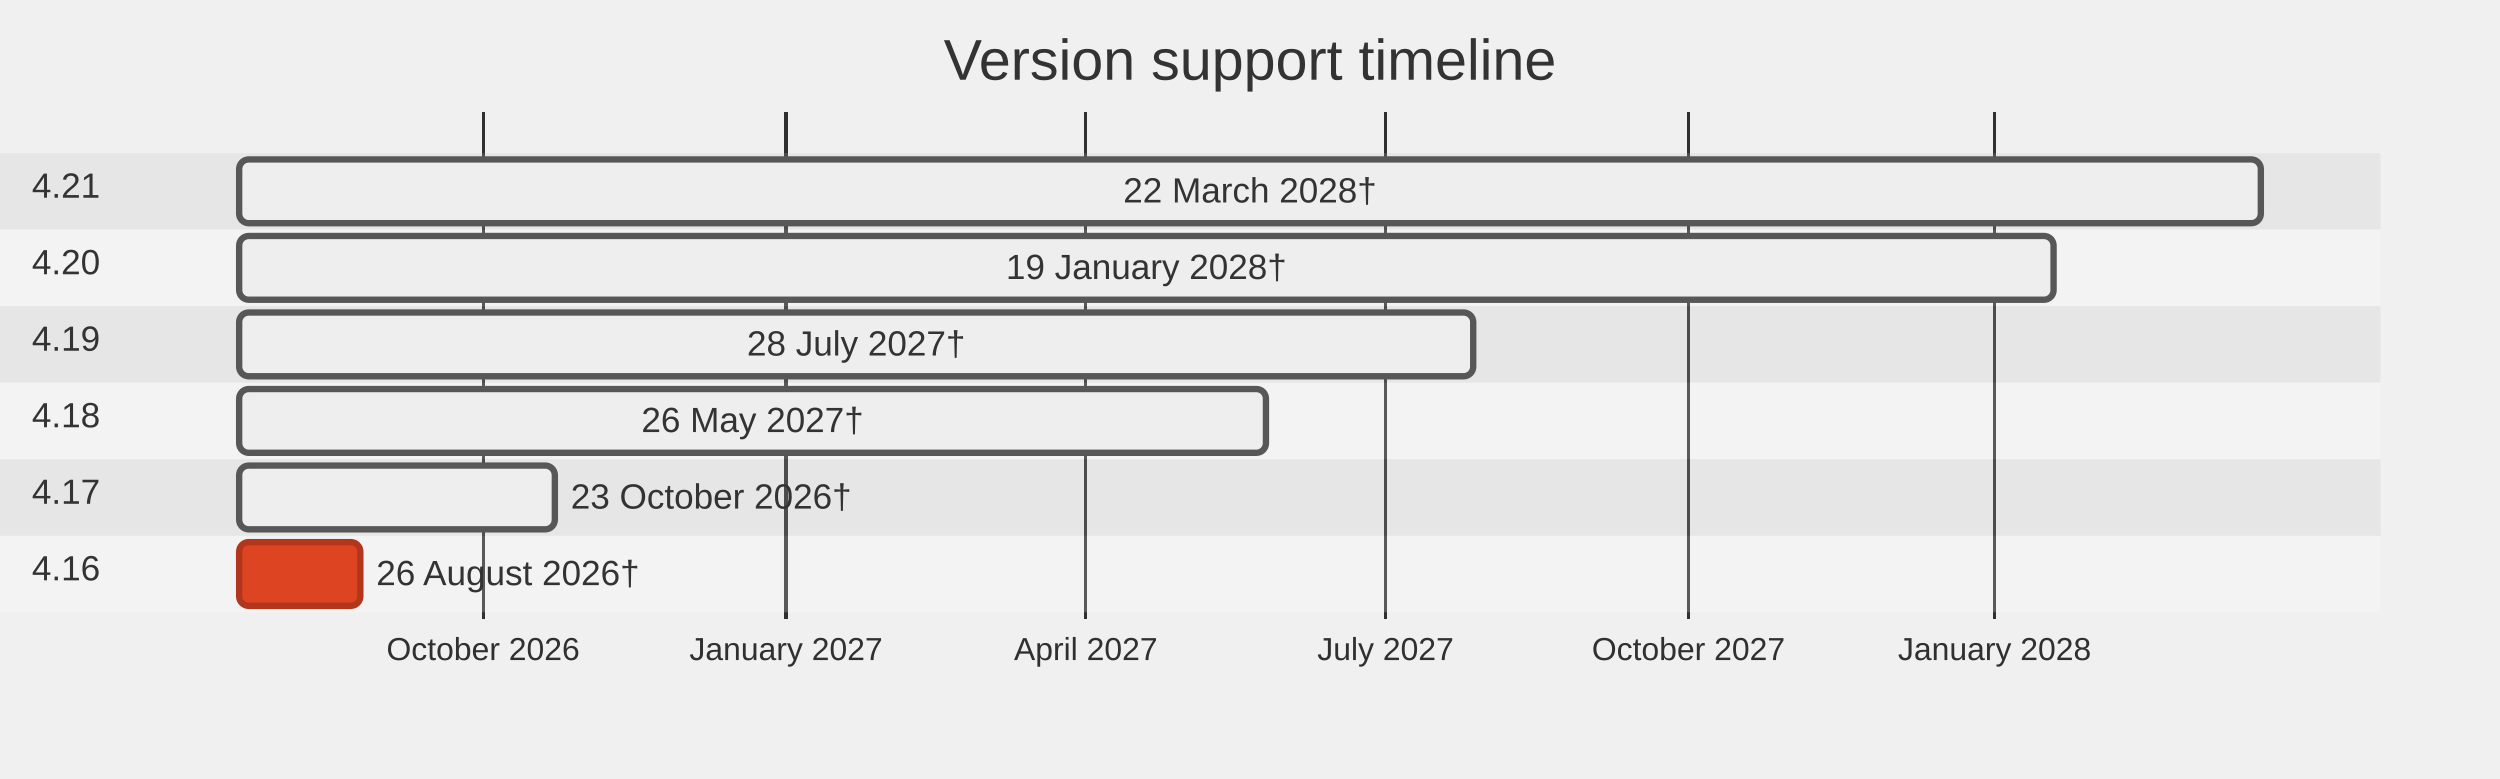
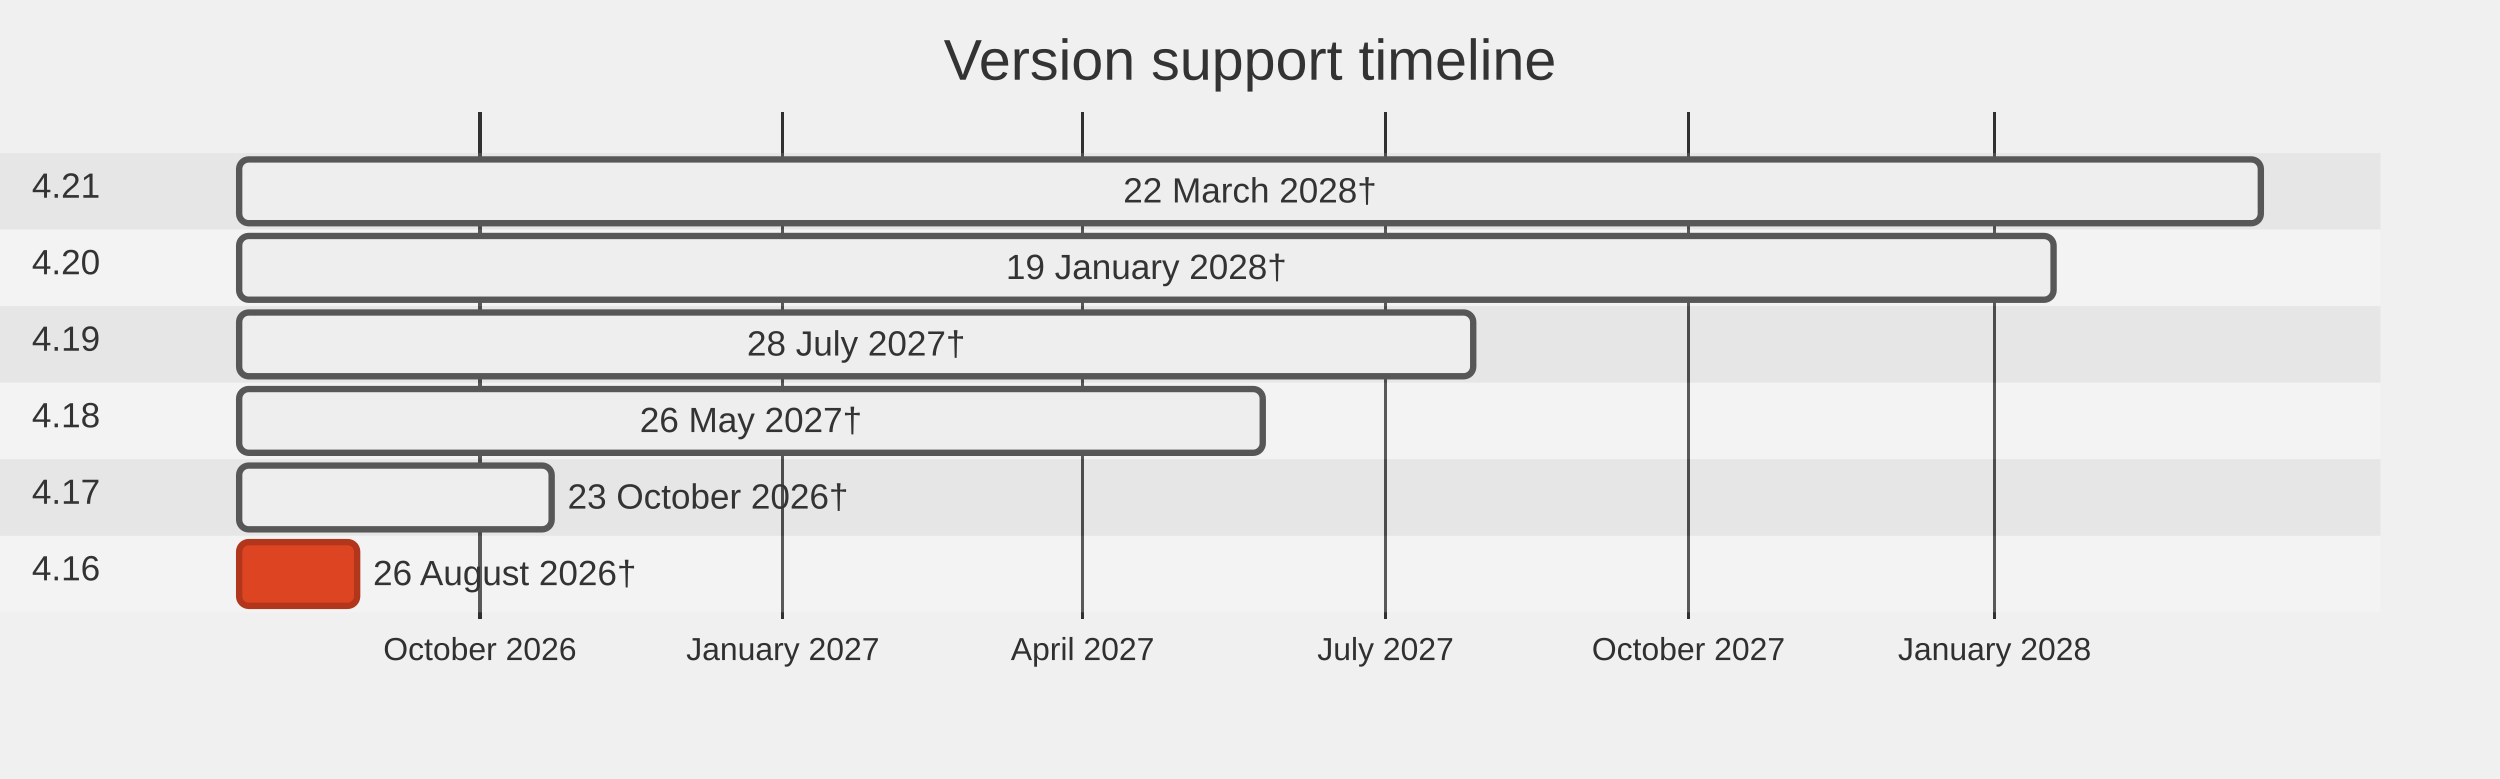
<svg xmlns="http://www.w3.org/2000/svg" id="my-svg" width="100%" viewBox="0 0 784 244" style="max-width: 784px; background-color: white;" role="graphics-document document" aria-roledescription="gantt">
  <style>#my-svg{font-family:"trebuchet ms",verdana,arial,sans-serif;font-size:16px;fill:#000000;}@keyframes edge-animation-frame{from{stroke-dashoffset:0;}}@keyframes dash{to{stroke-dashoffset:0;}}#my-svg .edge-animation-slow{stroke-dasharray:9,5!important;stroke-dashoffset:900;animation:dash 50s linear infinite;stroke-linecap:round;}#my-svg .edge-animation-fast{stroke-dasharray:9,5!important;stroke-dashoffset:900;animation:dash 20s linear infinite;stroke-linecap:round;}#my-svg .error-icon{fill:#552222;}#my-svg .error-text{fill:#552222;stroke:#552222;}#my-svg .edge-thickness-normal{stroke-width:1px;}#my-svg .edge-thickness-thick{stroke-width:3.5px;}#my-svg .edge-pattern-solid{stroke-dasharray:0;}#my-svg .edge-thickness-invisible{stroke-width:0;fill:none;}#my-svg .edge-pattern-dashed{stroke-dasharray:3;}#my-svg .edge-pattern-dotted{stroke-dasharray:2;}#my-svg .marker{fill:#666;stroke:#666;}#my-svg .marker.cross{stroke:#666;}#my-svg svg{font-family:"trebuchet ms",verdana,arial,sans-serif;font-size:16px;}#my-svg p{margin:0;}#my-svg .mermaid-main-font{font-family:"trebuchet ms",verdana,arial,sans-serif;}#my-svg .exclude-range{fill:#eeeeee;}#my-svg .section{stroke:none;opacity:0.2;}#my-svg .section0{fill:hsl(0, 0%, 73.922%);}#my-svg .section2{fill:hsl(0, 0%, 73.922%);}#my-svg .section1,#my-svg .section3{fill:white;opacity:0.2;}#my-svg .sectionTitle0{fill:#333;}#my-svg .sectionTitle1{fill:#333;}#my-svg .sectionTitle2{fill:#333;}#my-svg .sectionTitle3{fill:#333;}#my-svg .sectionTitle{text-anchor:start;font-family:"trebuchet ms",verdana,arial,sans-serif;}#my-svg .grid .tick{stroke:hsl(0, 0%, 90%);opacity:0.8;shape-rendering:crispEdges;}#my-svg .grid .tick text{font-family:"trebuchet ms",verdana,arial,sans-serif;fill:#000000;}#my-svg .grid path{stroke-width:0;}#my-svg .today{fill:none;stroke:#d42;stroke-width:2px;}#my-svg .task{stroke-width:2;}#my-svg .taskText{text-anchor:middle;font-family:"trebuchet ms",verdana,arial,sans-serif;}#my-svg .taskTextOutsideRight{fill:#333;text-anchor:start;font-family:"trebuchet ms",verdana,arial,sans-serif;}#my-svg .taskTextOutsideLeft{fill:#333;text-anchor:end;}#my-svg .task.clickable{cursor:pointer;}#my-svg .taskText.clickable{cursor:pointer;fill:#003163!important;font-weight:bold;}#my-svg .taskTextOutsideLeft.clickable{cursor:pointer;fill:#003163!important;font-weight:bold;}#my-svg .taskTextOutsideRight.clickable{cursor:pointer;fill:#003163!important;font-weight:bold;}#my-svg .taskText0,#my-svg .taskText1,#my-svg .taskText2,#my-svg .taskText3{fill:white;}#my-svg .task0,#my-svg .task1,#my-svg .task2,#my-svg .task3{fill:#707070;stroke:hsl(0, 0%, 33.922%);}#my-svg .taskTextOutside0,#my-svg .taskTextOutside2{fill:#333;}#my-svg .taskTextOutside1,#my-svg .taskTextOutside3{fill:#333;}#my-svg .active0,#my-svg .active1,#my-svg .active2,#my-svg .active3{fill:#eee;stroke:hsl(0, 0%, 33.922%);}#my-svg .activeText0,#my-svg .activeText1,#my-svg .activeText2,#my-svg .activeText3{fill:#333!important;}#my-svg .done0,#my-svg .done1,#my-svg .done2,#my-svg .done3{stroke:#666;fill:#bbb;stroke-width:2;}#my-svg .doneText0,#my-svg .doneText1,#my-svg .doneText2,#my-svg .doneText3{fill:#333!important;}#my-svg .doneText0.taskTextOutsideLeft,#my-svg .doneText0.taskTextOutsideRight,#my-svg .doneText1.taskTextOutsideLeft,#my-svg .doneText1.taskTextOutsideRight,#my-svg .doneText2.taskTextOutsideLeft,#my-svg .doneText2.taskTextOutsideRight,#my-svg .doneText3.taskTextOutsideLeft,#my-svg .doneText3.taskTextOutsideRight{fill:#333!important;}#my-svg .crit0,#my-svg .crit1,#my-svg .crit2,#my-svg .crit3{stroke:hsl(10.909, 73.333%, 40%);fill:#d42;stroke-width:2;}#my-svg .activeCrit0,#my-svg .activeCrit1,#my-svg .activeCrit2,#my-svg .activeCrit3{stroke:hsl(10.909, 73.333%, 40%);fill:#eee;stroke-width:2;}#my-svg .doneCrit0,#my-svg .doneCrit1,#my-svg .doneCrit2,#my-svg .doneCrit3{stroke:hsl(10.909, 73.333%, 40%);fill:#bbb;stroke-width:2;cursor:pointer;shape-rendering:crispEdges;}#my-svg .milestone{transform:rotate(45deg) scale(0.8,0.8);}#my-svg .milestoneText{font-style:italic;}#my-svg .doneCritText0,#my-svg .doneCritText1,#my-svg .doneCritText2,#my-svg .doneCritText3{fill:#333!important;}#my-svg .doneCritText0.taskTextOutsideLeft,#my-svg .doneCritText0.taskTextOutsideRight,#my-svg .doneCritText1.taskTextOutsideLeft,#my-svg .doneCritText1.taskTextOutsideRight,#my-svg .doneCritText2.taskTextOutsideLeft,#my-svg .doneCritText2.taskTextOutsideRight,#my-svg .doneCritText3.taskTextOutsideLeft,#my-svg .doneCritText3.taskTextOutsideRight{fill:#333!important;}#my-svg .vert{stroke:#d42;}#my-svg .vertText{font-size:15px;text-anchor:middle;fill:#d42!important;}#my-svg .activeCritText0,#my-svg .activeCritText1,#my-svg .activeCritText2,#my-svg .activeCritText3{fill:#333!important;}#my-svg .titleText{text-anchor:middle;font-size:18px;fill:#333;font-family:"trebuchet ms",verdana,arial,sans-serif;}#my-svg .node .neo-node{stroke:#999;}#my-svg [data-look="neo"].node rect,#my-svg [data-look="neo"].cluster rect,#my-svg [data-look="neo"].node polygon{stroke:url(#my-svg-gradient);filter:drop-shadow( 1px 2px 2px rgba(185,185,185,1));}#my-svg [data-look="neo"].swimlane.cluster rect{filter:none;}#my-svg [data-look="neo"].node path{stroke:url(#my-svg-gradient);stroke-width:1px;}#my-svg [data-look="neo"].node .outer-path{filter:drop-shadow( 1px 2px 2px rgba(185,185,185,1));}#my-svg [data-look="neo"].node .neo-line path{stroke:#999;filter:none;}#my-svg [data-look="neo"].node circle{stroke:url(#my-svg-gradient);filter:drop-shadow( 1px 2px 2px rgba(185,185,185,1));}#my-svg [data-look="neo"].node circle .state-start{fill:#000000;}#my-svg [data-look="neo"].icon-shape .icon{fill:url(#my-svg-gradient);filter:drop-shadow( 1px 2px 2px rgba(185,185,185,1));}#my-svg [data-look="neo"].icon-shape .icon-neo path{stroke:url(#my-svg-gradient);filter:drop-shadow( 1px 2px 2px rgba(185,185,185,1));}#my-svg :root{--mermaid-font-family:"trebuchet ms",verdana,arial,sans-serif;}</style>
  <g />
  <g class="grid" transform="translate(75, 194)" fill="none" font-size="10" font-family="sans-serif" text-anchor="middle">
    <path class="domain" stroke="currentColor" d="M0.5,-159V0.5H634.5V-159" />
-     <g class="tick" opacity="1" transform="translate(76.5,0)">
+     <g class="tick" opacity="1" transform="translate(75.5,0)">
      <line stroke="currentColor" y2="-159" />
      <text fill="#000" y="3" dy="1em" stroke="none" font-size="10" style="text-anchor: middle;"> October 2026</text>
    </g>
-     <g class="tick" opacity="1" transform="translate(171.5,0)">
+     <g class="tick" opacity="1" transform="translate(170.5,0)">
      <line stroke="currentColor" y2="-159" />
      <text fill="#000" y="3" dy="1em" stroke="none" font-size="10" style="text-anchor: middle;"> January 2027</text>
    </g>
-     <g class="tick" opacity="1" transform="translate(265.5,0)">
+     <g class="tick" opacity="1" transform="translate(264.5,0)">
      <line stroke="currentColor" y2="-159" />
      <text fill="#000" y="3" dy="1em" stroke="none" font-size="10" style="text-anchor: middle;"> April 2027</text>
    </g>
    <g class="tick" opacity="1" transform="translate(359.5,0)">
      <line stroke="currentColor" y2="-159" />
      <text fill="#000" y="3" dy="1em" stroke="none" font-size="10" style="text-anchor: middle;"> July 2027</text>
    </g>
    <g class="tick" opacity="1" transform="translate(454.5,0)">
      <line stroke="currentColor" y2="-159" />
      <text fill="#000" y="3" dy="1em" stroke="none" font-size="10" style="text-anchor: middle;"> October 2027</text>
    </g>
    <g class="tick" opacity="1" transform="translate(550.5,0)">
      <line stroke="currentColor" y2="-159" />
      <text fill="#000" y="3" dy="1em" stroke="none" font-size="10" style="text-anchor: middle;"> January 2028</text>
    </g>
  </g>
  <g>
    <rect x="0" y="48" width="746.5" height="24" class="section section0" />
    <rect x="0" y="72" width="746.5" height="24" class="section section1" />
    <rect x="0" y="96" width="746.5" height="24" class="section section2" />
    <rect x="0" y="120" width="746.5" height="24" class="section section3" />
    <rect x="0" y="144" width="746.5" height="24" class="section section0" />
    <rect x="0" y="168" width="746.5" height="24" class="section section1" />
  </g>
  <g>
    <rect id="my-svg-task1" rx="3" ry="3" x="75" y="50" width="634" height="20" transform-origin="392px 60px" class="task active0" />
    <rect id="my-svg-task2" rx="3" ry="3" x="75" y="74" width="569" height="20" transform-origin="359.5px 84px" class="task active1" />
    <rect id="my-svg-task3" rx="3" ry="3" x="75" y="98" width="387" height="20" transform-origin="268.5px 108px" class="task active2" />
-     <rect id="my-svg-task4" rx="3" ry="3" x="75" y="122" width="322" height="20" transform-origin="236px 132px" class="task active3" />
-     <rect id="my-svg-task5" rx="3" ry="3" x="75" y="146" width="99" height="20" transform-origin="124.5px 156px" class="task active0" />
-     <rect id="my-svg-task6" rx="3" ry="3" x="75" y="170" width="38" height="20" transform-origin="94px 180px" class="task crit1" />
+     <rect id="my-svg-task4" rx="3" ry="3" x="75" y="122" width="321" height="20" transform-origin="235.5px 132px" class="task active3" />
+     <rect id="my-svg-task5" rx="3" ry="3" x="75" y="146" width="98" height="20" transform-origin="124px 156px" class="task active0" />
+     <rect id="my-svg-task6" rx="3" ry="3" x="75" y="170" width="37" height="20" transform-origin="93.5px 180px" class="task crit1" />
    <text id="my-svg-task1-text" font-size="11" x="392" y="63.5" class="taskText taskText0 activeText0 width-88.51611328125">22 March 2028†      </text>
    <text id="my-svg-task2-text" font-size="11" x="359.5" y="87.5" class="taskText taskText1 activeText1 width-96.685546875">19 January 2028†    </text>
    <text id="my-svg-task3-text" font-size="11" x="268.5" y="111.5" class="taskText taskText2 activeText2 width-74.76611328125">28 July 2027†       </text>
-     <text id="my-svg-task4-text" font-size="11" x="236" y="135.5" class="taskText taskText3 activeText3 width-77.7255859375">26 May 2027†        </text>
-     <text id="my-svg-task5-text" font-size="11" x="179" y="159.5" class="taskTextOutsideRight taskTextOutside0 activeText0 width-99.005859375">23 October 2026†    </text>
-     <text id="my-svg-task6-text" font-size="11" x="118" y="183.5" class="taskTextOutsideRight taskTextOutside1  critText1 width-93.47900390625">26 August 2026†     </text>
+     <text id="my-svg-task4-text" font-size="11" x="235.5" y="135.5" class="taskText taskText3 activeText3 width-77.7255859375">26 May 2027†        </text>
+     <text id="my-svg-task5-text" font-size="11" x="178" y="159.5" class="taskTextOutsideRight taskTextOutside0 activeText0 width-99.005859375">23 October 2026†    </text>
+     <text id="my-svg-task6-text" font-size="11" x="117" y="183.5" class="taskTextOutsideRight taskTextOutside1  critText1 width-93.47900390625">26 August 2026†     </text>
  </g>
  <g>
    <text dy="0em" x="10" y="62" font-size="11" class="sectionTitle sectionTitle0">
      <tspan alignment-baseline="central" x="10">4.21</tspan>
    </text>
    <text dy="0em" x="10" y="86" font-size="11" class="sectionTitle sectionTitle1">
      <tspan alignment-baseline="central" x="10">4.20</tspan>
    </text>
    <text dy="0em" x="10" y="110" font-size="11" class="sectionTitle sectionTitle2">
      <tspan alignment-baseline="central" x="10">4.19</tspan>
    </text>
    <text dy="0em" x="10" y="134" font-size="11" class="sectionTitle sectionTitle3">
      <tspan alignment-baseline="central" x="10">4.18</tspan>
    </text>
    <text dy="0em" x="10" y="158" font-size="11" class="sectionTitle sectionTitle0">
      <tspan alignment-baseline="central" x="10">4.17</tspan>
    </text>
    <text dy="0em" x="10" y="182" font-size="11" class="sectionTitle sectionTitle1">
      <tspan alignment-baseline="central" x="10">4.16</tspan>
    </text>
  </g>
  <text x="392" y="25" class="titleText">Version support timeline</text>
</svg>
